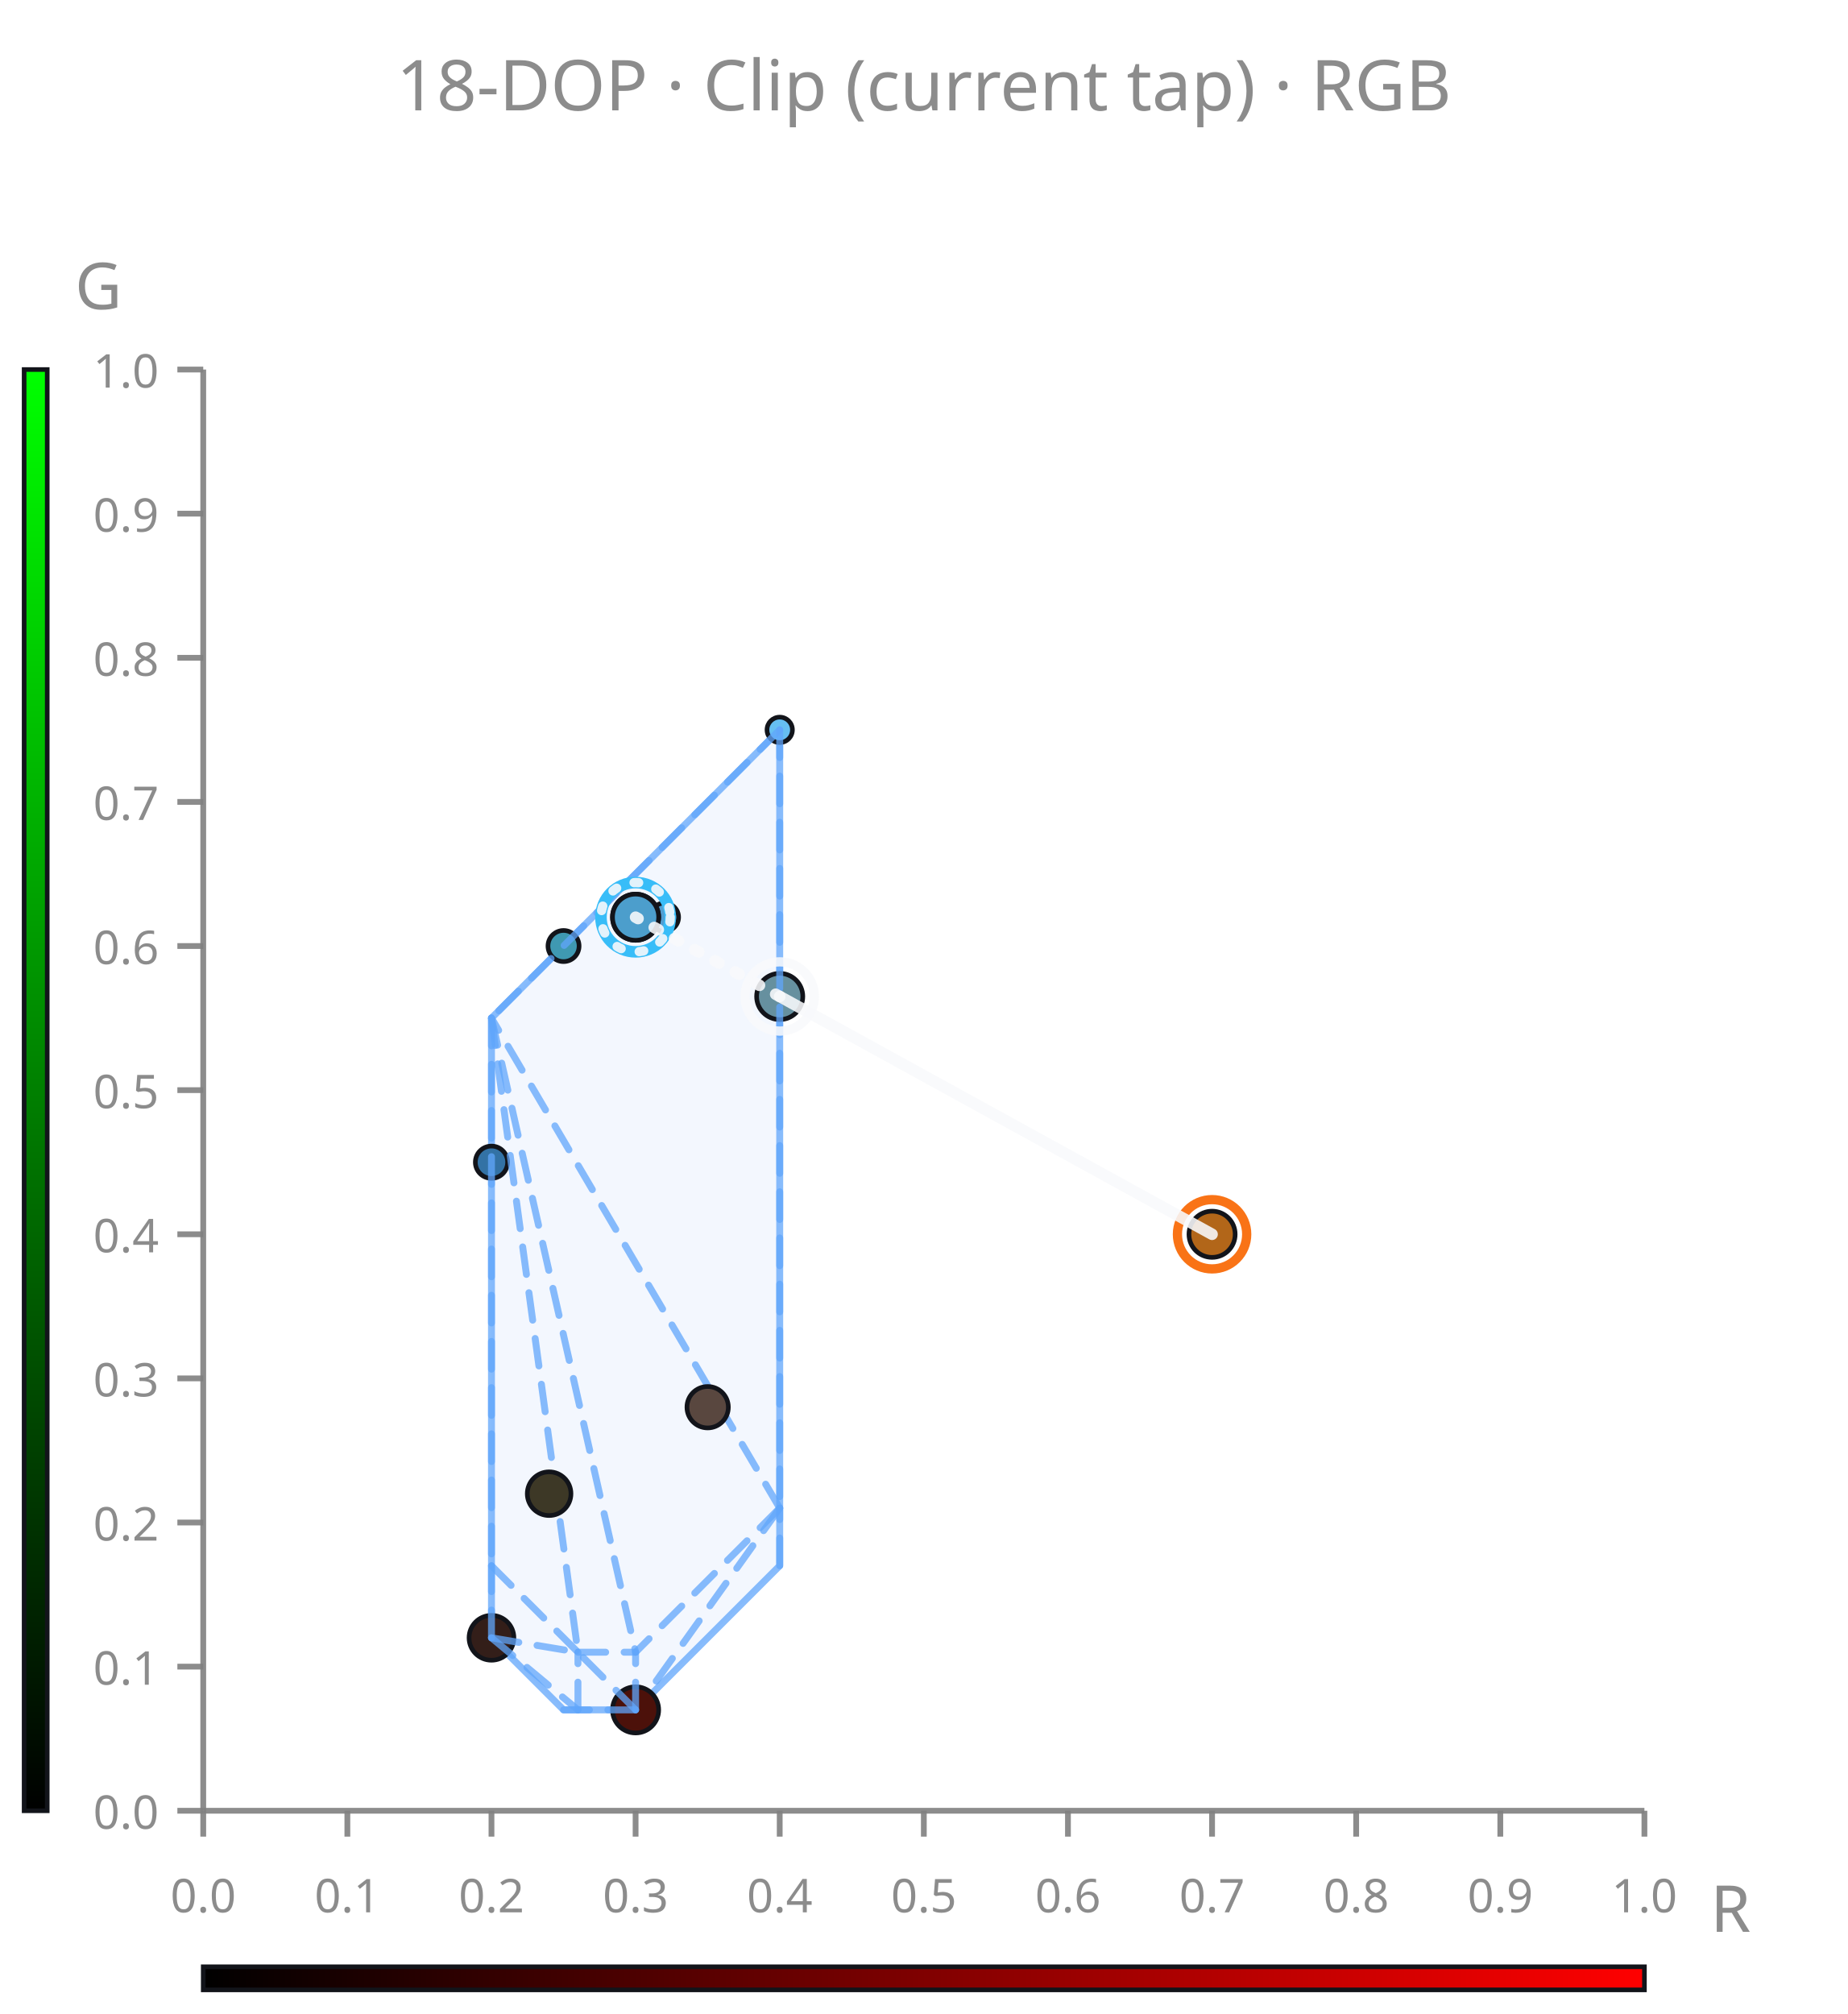
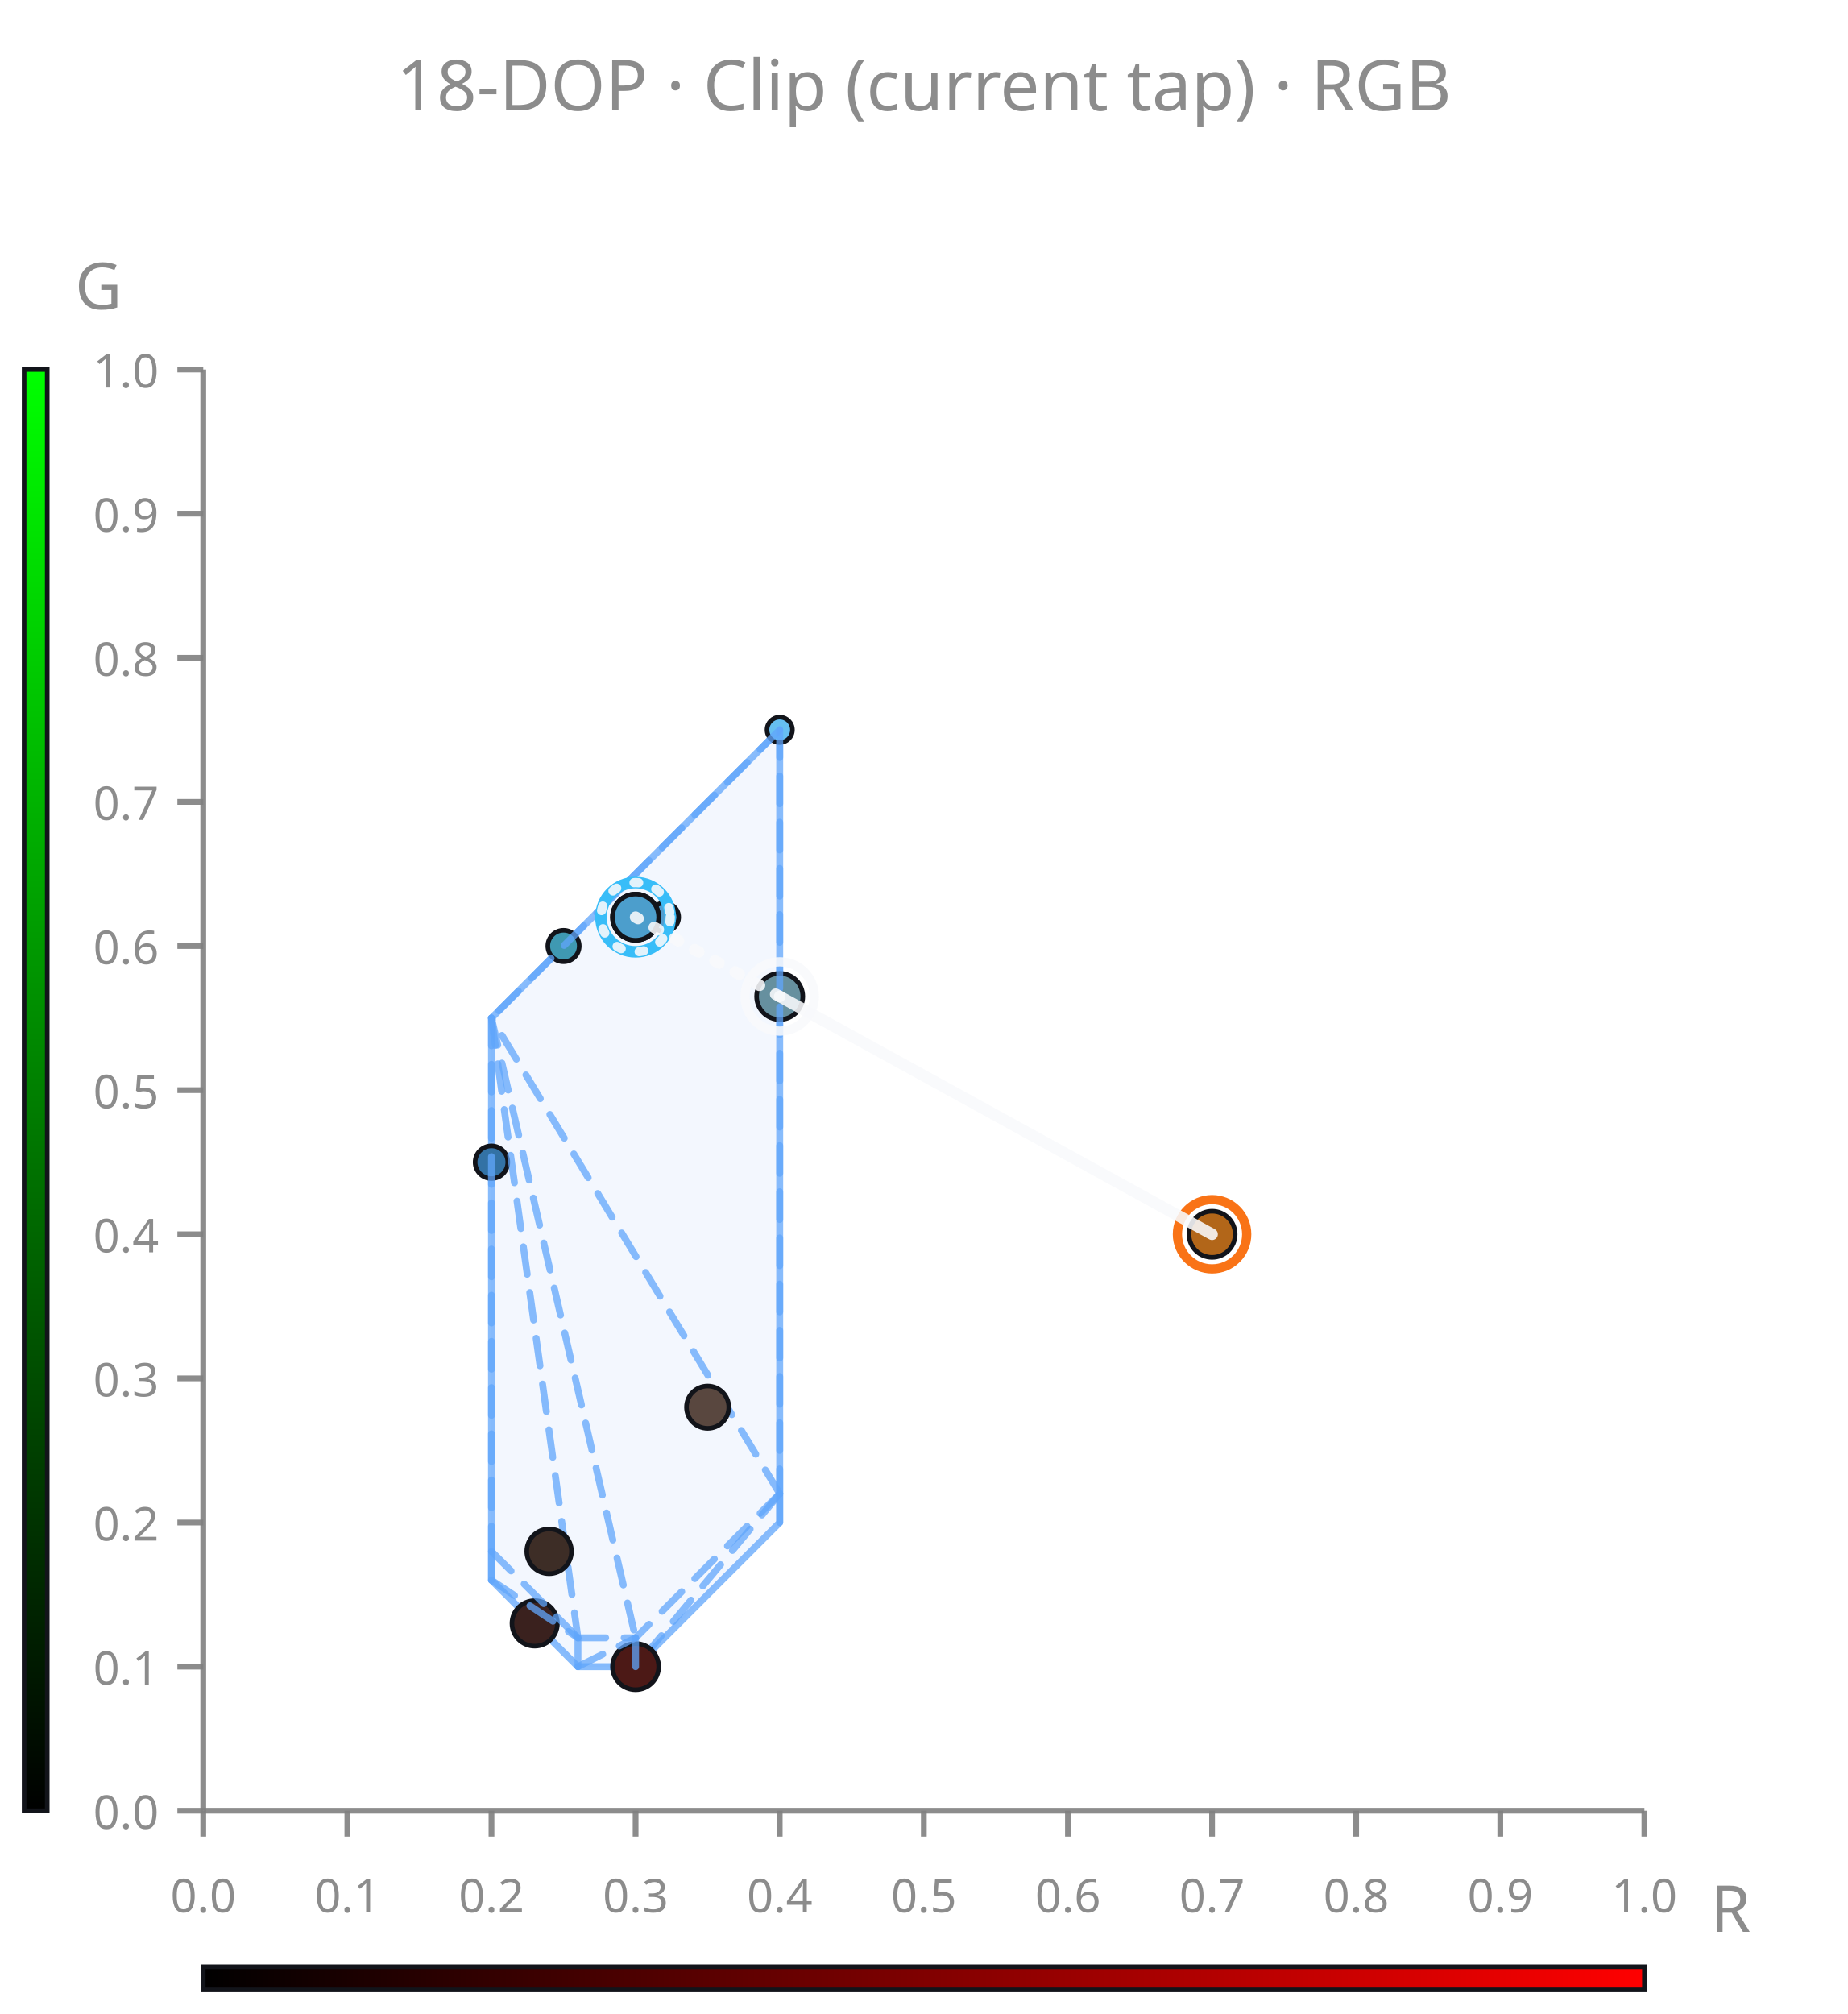
<svg xmlns="http://www.w3.org/2000/svg" baseProfile="full" height="436.0px" version="1.1" viewBox="0,0,400.0,436.0" width="400.0px">
  <defs>
    <linearGradient gradientUnits="userSpaceOnUse" id="plotGradY_2_2_4" x1="7.724" x2="7.724" y1="80" y2="392.0">
      <stop offset="0" stop-color="rgb(0,255,0)" />
      <stop offset="1" stop-color="rgb(0,0,0)" />
    </linearGradient>
    <linearGradient gradientUnits="userSpaceOnUse" id="plotGradX_2_2_4" x1="44.0" x2="356" y1="428.276" y2="428.276">
      <stop offset="0" stop-color="rgb(0,0,0)" />
      <stop offset="1" stop-color="rgb(255,0,0)" />
    </linearGradient>
  </defs>
  <g class="layer_bg" />
  <g class="layer_boundary">
-     <polygon fill="rgba(59,130,246,0.06)" points="106.4,354.56 122,370.16 137.6,370.16 168.8,338.96 168.8,158 106.4,220.4" stroke="rgba(96,165,250,0.75)" stroke-linejoin="round" stroke-width="1.5" />
+     <polygon fill="rgba(59,130,246,0.06)" points="106.4,342.08 125.12,360.8 137.6,360.8 168.8,329.6 168.8,158 106.4,220.4" stroke="rgba(96,165,250,0.75)" stroke-linejoin="round" stroke-width="1.5" />
  </g>
  <g class="layer_axes">
    <line fill="none" stroke="rgba(128,128,128,0.9)" stroke-width="1.25" x1="44.0" x2="356" y1="392.0" y2="392.0" />
    <line fill="none" stroke="rgba(128,128,128,0.9)" stroke-width="1.25" x1="44.0" x2="44.0" y1="392.0" y2="80" />
    <line fill="none" stroke="rgba(128,128,128,0.9)" stroke-width="1.25" x1="44.0" x2="44.0" y1="392.0" y2="397.6" />
    <text dominant-baseline="hanging" fill="rgba(128,128,128,0.9)" font-family="sans-serif" font-size="10.08" text-anchor="middle" x="44.0" y="406.168">0.0</text>
    <line fill="none" stroke="rgba(128,128,128,0.9)" stroke-width="1.25" x1="75.2" x2="75.2" y1="392.0" y2="397.6" />
    <text dominant-baseline="hanging" fill="rgba(128,128,128,0.9)" font-family="sans-serif" font-size="10.08" text-anchor="middle" x="75.2" y="406.168">0.1</text>
    <line fill="none" stroke="rgba(128,128,128,0.9)" stroke-width="1.25" x1="106.4" x2="106.4" y1="392.0" y2="397.6" />
    <text dominant-baseline="hanging" fill="rgba(128,128,128,0.9)" font-family="sans-serif" font-size="10.08" text-anchor="middle" x="106.4" y="406.168">0.2</text>
    <line fill="none" stroke="rgba(128,128,128,0.9)" stroke-width="1.25" x1="137.6" x2="137.6" y1="392.0" y2="397.6" />
    <text dominant-baseline="hanging" fill="rgba(128,128,128,0.9)" font-family="sans-serif" font-size="10.08" text-anchor="middle" x="137.6" y="406.168">0.3</text>
    <line fill="none" stroke="rgba(128,128,128,0.9)" stroke-width="1.25" x1="168.8" x2="168.8" y1="392.0" y2="397.6" />
    <text dominant-baseline="hanging" fill="rgba(128,128,128,0.9)" font-family="sans-serif" font-size="10.08" text-anchor="middle" x="168.8" y="406.168">0.4</text>
    <line fill="none" stroke="rgba(128,128,128,0.9)" stroke-width="1.25" x1="200" x2="200" y1="392.0" y2="397.6" />
    <text dominant-baseline="hanging" fill="rgba(128,128,128,0.9)" font-family="sans-serif" font-size="10.08" text-anchor="middle" x="200" y="406.168">0.5</text>
    <line fill="none" stroke="rgba(128,128,128,0.9)" stroke-width="1.25" x1="231.2" x2="231.2" y1="392.0" y2="397.6" />
    <text dominant-baseline="hanging" fill="rgba(128,128,128,0.9)" font-family="sans-serif" font-size="10.08" text-anchor="middle" x="231.2" y="406.168">0.6</text>
    <line fill="none" stroke="rgba(128,128,128,0.9)" stroke-width="1.25" x1="262.4" x2="262.4" y1="392.0" y2="397.6" />
    <text dominant-baseline="hanging" fill="rgba(128,128,128,0.9)" font-family="sans-serif" font-size="10.08" text-anchor="middle" x="262.4" y="406.168">0.7</text>
    <line fill="none" stroke="rgba(128,128,128,0.9)" stroke-width="1.25" x1="293.6" x2="293.6" y1="392.0" y2="397.6" />
    <text dominant-baseline="hanging" fill="rgba(128,128,128,0.9)" font-family="sans-serif" font-size="10.08" text-anchor="middle" x="293.6" y="406.168">0.8</text>
    <line fill="none" stroke="rgba(128,128,128,0.9)" stroke-width="1.25" x1="324.8" x2="324.8" y1="392.0" y2="397.6" />
    <text dominant-baseline="hanging" fill="rgba(128,128,128,0.9)" font-family="sans-serif" font-size="10.08" text-anchor="middle" x="324.8" y="406.168">0.9</text>
    <line fill="none" stroke="rgba(128,128,128,0.9)" stroke-width="1.25" x1="356" x2="356" y1="392.0" y2="397.6" />
    <text dominant-baseline="hanging" fill="rgba(128,128,128,0.9)" font-family="sans-serif" font-size="10.08" text-anchor="middle" x="356" y="406.168">1.0</text>
    <line fill="none" stroke="rgba(128,128,128,0.9)" stroke-width="1.25" x1="44.0" x2="38.4" y1="392.0" y2="392.0" />
    <text dominant-baseline="central" fill="rgba(128,128,128,0.9)" font-family="sans-serif" font-size="10.08" text-anchor="end" x="34.4" y="392.0">0.0</text>
    <line fill="none" stroke="rgba(128,128,128,0.9)" stroke-width="1.25" x1="44.0" x2="38.4" y1="360.8" y2="360.8" />
    <text dominant-baseline="central" fill="rgba(128,128,128,0.9)" font-family="sans-serif" font-size="10.08" text-anchor="end" x="34.4" y="360.8">0.1</text>
    <line fill="none" stroke="rgba(128,128,128,0.9)" stroke-width="1.25" x1="44.0" x2="38.4" y1="329.6" y2="329.6" />
    <text dominant-baseline="central" fill="rgba(128,128,128,0.9)" font-family="sans-serif" font-size="10.08" text-anchor="end" x="34.4" y="329.6">0.2</text>
    <line fill="none" stroke="rgba(128,128,128,0.9)" stroke-width="1.25" x1="44.0" x2="38.4" y1="298.4" y2="298.4" />
    <text dominant-baseline="central" fill="rgba(128,128,128,0.9)" font-family="sans-serif" font-size="10.08" text-anchor="end" x="34.4" y="298.4">0.3</text>
    <line fill="none" stroke="rgba(128,128,128,0.9)" stroke-width="1.25" x1="44.0" x2="38.4" y1="267.2" y2="267.2" />
    <text dominant-baseline="central" fill="rgba(128,128,128,0.9)" font-family="sans-serif" font-size="10.08" text-anchor="end" x="34.4" y="267.2">0.4</text>
    <line fill="none" stroke="rgba(128,128,128,0.9)" stroke-width="1.25" x1="44.0" x2="38.4" y1="236" y2="236" />
    <text dominant-baseline="central" fill="rgba(128,128,128,0.9)" font-family="sans-serif" font-size="10.08" text-anchor="end" x="34.4" y="236">0.5</text>
    <line fill="none" stroke="rgba(128,128,128,0.9)" stroke-width="1.25" x1="44.0" x2="38.4" y1="204.8" y2="204.8" />
    <text dominant-baseline="central" fill="rgba(128,128,128,0.9)" font-family="sans-serif" font-size="10.08" text-anchor="end" x="34.4" y="204.8">0.6</text>
    <line fill="none" stroke="rgba(128,128,128,0.9)" stroke-width="1.25" x1="44.0" x2="38.4" y1="173.6" y2="173.6" />
    <text dominant-baseline="central" fill="rgba(128,128,128,0.9)" font-family="sans-serif" font-size="10.08" text-anchor="end" x="34.4" y="173.6">0.7</text>
    <line fill="none" stroke="rgba(128,128,128,0.9)" stroke-width="1.25" x1="44.0" x2="38.4" y1="142.4" y2="142.4" />
    <text dominant-baseline="central" fill="rgba(128,128,128,0.9)" font-family="sans-serif" font-size="10.08" text-anchor="end" x="34.4" y="142.4">0.8</text>
    <line fill="none" stroke="rgba(128,128,128,0.9)" stroke-width="1.25" x1="44.0" x2="38.4" y1="111.2" y2="111.2" />
    <text dominant-baseline="central" fill="rgba(128,128,128,0.9)" font-family="sans-serif" font-size="10.08" text-anchor="end" x="34.4" y="111.2">0.9</text>
    <line fill="none" stroke="rgba(128,128,128,0.9)" stroke-width="1.25" x1="44.0" x2="38.4" y1="80" y2="80" />
    <text dominant-baseline="central" fill="rgba(128,128,128,0.9)" font-family="sans-serif" font-size="10.08" text-anchor="end" x="34.4" y="80">1.0</text>
    <text fill="rgba(128,128,128,0.9)" font-family="sans-serif" font-size="14" x="370.3" y="418.208">R</text>
    <text fill="rgba(128,128,128,0.9)" font-family="sans-serif" font-size="14" x="16.224" y="66.928">G</text>
    <rect fill="url(#plotGradY_2_2_4) none" height="312" shape-rendering="geometricPrecision" stroke="rgba(18,20,26,1.0)" stroke-width="1.0" width="5.0" x="5.224" y="80" />
    <rect fill="url(#plotGradX_2_2_4) none" height="5.0" shape-rendering="geometricPrecision" stroke="rgba(18,20,26,1.0)" stroke-width="1.0" width="312" x="44.0" y="425.776" />
  </g>
  <g class="layer_dots">
    <circle cx="168.8" cy="158" fill="rgb(102,191,242)" r="2.75" stroke="rgba(18,20,26,1.0)" stroke-width="1.0" />
-     <circle cx="143.84" cy="198.56" fill="rgb(81,158,209)" r="3.071" stroke="rgba(18,20,26,1.0)" stroke-width="1.0" />
+     <circle cx="143.84" cy="198.56" fill="rgb(81,158,209)" r="3.09" stroke="rgba(18,20,26,1.0)" stroke-width="1.0" />
    <circle cx="137.6" cy="198.56" fill="rgb(76,158,204)" r="5.0" stroke="rgba(18,20,26,1.0)" stroke-width="1.0" />
    <circle cx="137.6" cy="198.56" fill="rgb(76,158,204)" r="5.0" stroke="rgba(18,20,26,1.0)" stroke-width="1.0" />
-     <circle cx="122" cy="204.8" fill="rgb(63,153,178)" r="3.368" stroke="rgba(18,20,26,1.0)" stroke-width="1.0" />
-     <circle cx="106.4" cy="251.6" fill="rgb(51,114,165)" r="3.492" stroke="rgba(18,20,26,1.0)" stroke-width="1.0" />
+     <circle cx="122" cy="204.8" fill="rgb(63,153,178)" r="3.404" stroke="rgba(18,20,26,1.0)" stroke-width="1.0" />
+     <circle cx="106.4" cy="251.6" fill="rgb(51,114,165)" r="3.535" stroke="rgba(18,20,26,1.0)" stroke-width="1.0" />
    <circle cx="168.8" cy="215.72" fill="rgb(102,144,159)" r="5.0" stroke="rgba(18,20,26,1.0)" stroke-width="1.0" />
    <line fill="none" stroke="rgba(96,165,250,0.75)" stroke-dasharray="6,4" stroke-linecap="round" stroke-width="1.5" x1="168.8" x2="106.4" y1="158" y2="220.4" />
-     <line fill="none" stroke="rgba(96,165,250,0.75)" stroke-dasharray="6,4" stroke-linecap="round" stroke-width="1.5" x1="168.8" x2="168.8" y1="158" y2="326.48" />
-     <line fill="none" stroke="rgba(96,165,250,0.75)" stroke-dasharray="6,4" stroke-linecap="round" stroke-width="1.5" x1="168.8" x2="106.4" y1="326.48" y2="220.4" />
-     <line fill="none" stroke="rgba(96,165,250,0.75)" stroke-dasharray="6,4" stroke-linecap="round" stroke-width="1.5" x1="106.4" x2="106.4" y1="220.4" y2="338.96" />
-     <line fill="none" stroke="rgba(96,165,250,0.75)" stroke-dasharray="6,4" stroke-linecap="round" stroke-width="1.5" x1="106.4" x2="125.12" y1="220.4" y2="357.68" />
-     <line fill="none" stroke="rgba(96,165,250,0.75)" stroke-dasharray="6,4" stroke-linecap="round" stroke-width="1.5" x1="106.4" x2="137.6" y1="220.4" y2="357.68" />
-     <circle cx="153.2" cy="304.64" fill="rgb(89,71,63)" r="4.481" stroke="rgba(18,20,26,1.0)" stroke-width="1.0" />
-     <circle cx="118.88" cy="323.36" fill="rgb(61,56,38)" r="4.728" stroke="rgba(18,20,26,1.0)" stroke-width="1.0" />
-     <line fill="none" stroke="rgba(96,165,250,0.75)" stroke-dasharray="6,4" stroke-linecap="round" stroke-width="1.5" x1="168.8" x2="168.8" y1="338.96" y2="326.48" />
-     <circle cx="106.4" cy="354.56" fill="rgb(51,30,25)" r="4.852" stroke="rgba(18,20,26,1.0)" stroke-width="1.0" />
+     <line fill="none" stroke="rgba(96,165,250,0.75)" stroke-dasharray="6,4" stroke-linecap="round" stroke-width="1.5" x1="168.8" x2="168.8" y1="158" y2="323.36" />
+     <line fill="none" stroke="rgba(96,165,250,0.75)" stroke-dasharray="6,4" stroke-linecap="round" stroke-width="1.5" x1="168.8" x2="106.4" y1="323.36" y2="220.4" />
+     <line fill="none" stroke="rgba(96,165,250,0.75)" stroke-dasharray="6,4" stroke-linecap="round" stroke-width="1.5" x1="106.4" x2="106.4" y1="220.4" y2="335.84" />
+     <line fill="none" stroke="rgba(96,165,250,0.75)" stroke-dasharray="6,4" stroke-linecap="round" stroke-width="1.5" x1="106.4" x2="125.12" y1="220.4" y2="354.56" />
+     <line fill="none" stroke="rgba(96,165,250,0.75)" stroke-dasharray="6,4" stroke-linecap="round" stroke-width="1.5" x1="106.4" x2="137.6" y1="220.4" y2="354.56" />
+     <circle cx="153.2" cy="304.64" fill="rgb(89,71,63)" r="4.581" stroke="rgba(18,20,26,1.0)" stroke-width="1.0" />
+     <line fill="none" stroke="rgba(96,165,250,0.75)" stroke-dasharray="6,4" stroke-linecap="round" stroke-width="1.5" x1="168.8" x2="168.8" y1="329.6" y2="323.36" />
+     <circle cx="118.88" cy="335.84" fill="rgb(61,45,38)" r="4.843" stroke="rgba(18,20,26,1.0)" stroke-width="1.0" />
+     <line fill="none" stroke="rgba(96,165,250,0.75)" stroke-dasharray="6,4" stroke-linecap="round" stroke-width="1.5" x1="106.4" x2="106.4" y1="342.08" y2="335.84" />
+     <line fill="none" stroke="rgba(96,165,250,0.75)" stroke-dasharray="6,4" stroke-linecap="round" stroke-width="1.5" x1="168.8" x2="137.6" y1="323.36" y2="360.8" />
+     <line fill="none" stroke="rgba(96,165,250,0.75)" stroke-dasharray="6,4" stroke-linecap="round" stroke-width="1.5" x1="168.8" x2="137.6" y1="323.36" y2="354.56" />
+     <circle cx="115.76" cy="351.44" fill="rgb(58,33,30)" r="4.922" stroke="rgba(18,20,26,1.0)" stroke-width="1.0" />
+     <line fill="none" stroke="rgba(96,165,250,0.75)" stroke-dasharray="6,4" stroke-linecap="round" stroke-width="1.5" x1="106.4" x2="125.12" y1="342.08" y2="354.56" />
+     <line fill="none" stroke="rgba(96,165,250,0.75)" stroke-dasharray="6,4" stroke-linecap="round" stroke-width="1.5" x1="106.4" x2="125.12" y1="335.84" y2="354.56" />
    <circle cx="262.4" cy="267.2" fill="rgb(178,102,25)" r="5.0" stroke="rgba(18,20,26,1.0)" stroke-width="1.0" />
-     <line fill="none" stroke="rgba(96,165,250,0.75)" stroke-dasharray="6,4" stroke-linecap="round" stroke-width="1.5" x1="106.4" x2="106.4" y1="354.56" y2="338.96" />
-     <line fill="none" stroke="rgba(96,165,250,0.75)" stroke-dasharray="6,4" stroke-linecap="round" stroke-width="1.5" x1="168.8" x2="137.6" y1="326.48" y2="370.16" />
-     <line fill="none" stroke="rgba(96,165,250,0.75)" stroke-dasharray="6,4" stroke-linecap="round" stroke-width="1.5" x1="168.8" x2="137.6" y1="326.48" y2="357.68" />
-     <line fill="none" stroke="rgba(96,165,250,0.75)" stroke-dasharray="6,4" stroke-linecap="round" stroke-width="1.5" x1="106.4" x2="125.12" y1="354.56" y2="370.16" />
-     <line fill="none" stroke="rgba(96,165,250,0.75)" stroke-dasharray="6,4" stroke-linecap="round" stroke-width="1.5" x1="106.4" x2="125.12" y1="354.56" y2="357.68" />
-     <line fill="none" stroke="rgba(96,165,250,0.75)" stroke-dasharray="6,4" stroke-linecap="round" stroke-width="1.5" x1="106.4" x2="125.12" y1="338.96" y2="357.68" />
-     <line fill="none" stroke="rgba(96,165,250,0.75)" stroke-dasharray="6,4" stroke-linecap="round" stroke-width="1.5" x1="125.12" x2="122" y1="370.16" y2="370.16" />
-     <circle cx="137.6" cy="370.16" fill="rgb(76,17,10)" r="5.0" stroke="rgba(18,20,26,1.0)" stroke-width="1.0" />
-     <line fill="none" stroke="rgba(96,165,250,0.75)" stroke-dasharray="6,4" stroke-linecap="round" stroke-width="1.5" x1="137.6" x2="125.12" y1="370.16" y2="370.16" />
-     <line fill="none" stroke="rgba(96,165,250,0.75)" stroke-dasharray="6,4" stroke-linecap="round" stroke-width="1.5" x1="137.6" x2="125.12" y1="370.16" y2="357.68" />
-     <line fill="none" stroke="rgba(96,165,250,0.75)" stroke-dasharray="6,4" stroke-linecap="round" stroke-width="1.5" x1="137.6" x2="137.6" y1="370.16" y2="357.68" />
-     <line fill="none" stroke="rgba(96,165,250,0.75)" stroke-dasharray="6,4" stroke-linecap="round" stroke-width="1.5" x1="125.12" x2="125.12" y1="370.16" y2="357.68" />
-     <line fill="none" stroke="rgba(96,165,250,0.75)" stroke-dasharray="6,4" stroke-linecap="round" stroke-width="1.5" x1="125.12" x2="137.6" y1="357.68" y2="357.68" />
+     <circle cx="137.6" cy="360.8" fill="rgb(76,25,22)" r="5.0" stroke="rgba(18,20,26,1.0)" stroke-width="1.0" />
+     <line fill="none" stroke="rgba(96,165,250,0.75)" stroke-dasharray="6,4" stroke-linecap="round" stroke-width="1.5" x1="125.12" x2="125.12" y1="360.8" y2="354.56" />
+     <line fill="none" stroke="rgba(96,165,250,0.75)" stroke-dasharray="6,4" stroke-linecap="round" stroke-width="1.5" x1="125.12" x2="137.6" y1="360.8" y2="354.56" />
+     <line fill="none" stroke="rgba(96,165,250,0.75)" stroke-dasharray="6,4" stroke-linecap="round" stroke-width="1.5" x1="137.6" x2="137.6" y1="360.8" y2="354.56" />
+     <line fill="none" stroke="rgba(96,165,250,0.75)" stroke-dasharray="6,4" stroke-linecap="round" stroke-width="1.5" x1="125.12" x2="137.6" y1="354.56" y2="354.56" />
  </g>
  <g class="layer_overlay">
    <circle cx="137.6" cy="198.56" fill="none" r="7.5" stroke="rgba(56,189,248,1.0)" stroke-width="2.5" />
    <circle cx="262.4" cy="267.2" fill="none" r="7.5" stroke="rgba(249,115,22,1.0)" stroke-width="2.0" />
    <line stroke="rgba(248,250,252,0.88)" stroke-linecap="round" stroke-width="2.5" x1="262.4" x2="168.8" y1="267.2" y2="215.72" />
    <circle cx="168.8" cy="215.72" fill="none" r="7.5" stroke="rgba(248,250,252,0.88)" stroke-width="2.0" />
    <line fill="none" stroke="rgba(248,250,252,0.88)" stroke-dasharray="1 4" stroke-linecap="round" stroke-width="2.5" x1="168.8" x2="137.6" y1="215.72" y2="198.56" />
    <circle cx="137.6" cy="198.56" fill="none" r="7.5" stroke="rgba(248,250,252,0.88)" stroke-dasharray="1 4" stroke-linecap="round" stroke-width="2.0" />
  </g>
  <g class="layer_header">
    <text dominant-baseline="central" fill="rgba(128,128,128,0.9)" font-family="sans-serif" font-size="15.2" text-anchor="middle" x="200.0" y="18.0">18-DOP · Clip (current tap) · RGB</text>
  </g>
</svg>
